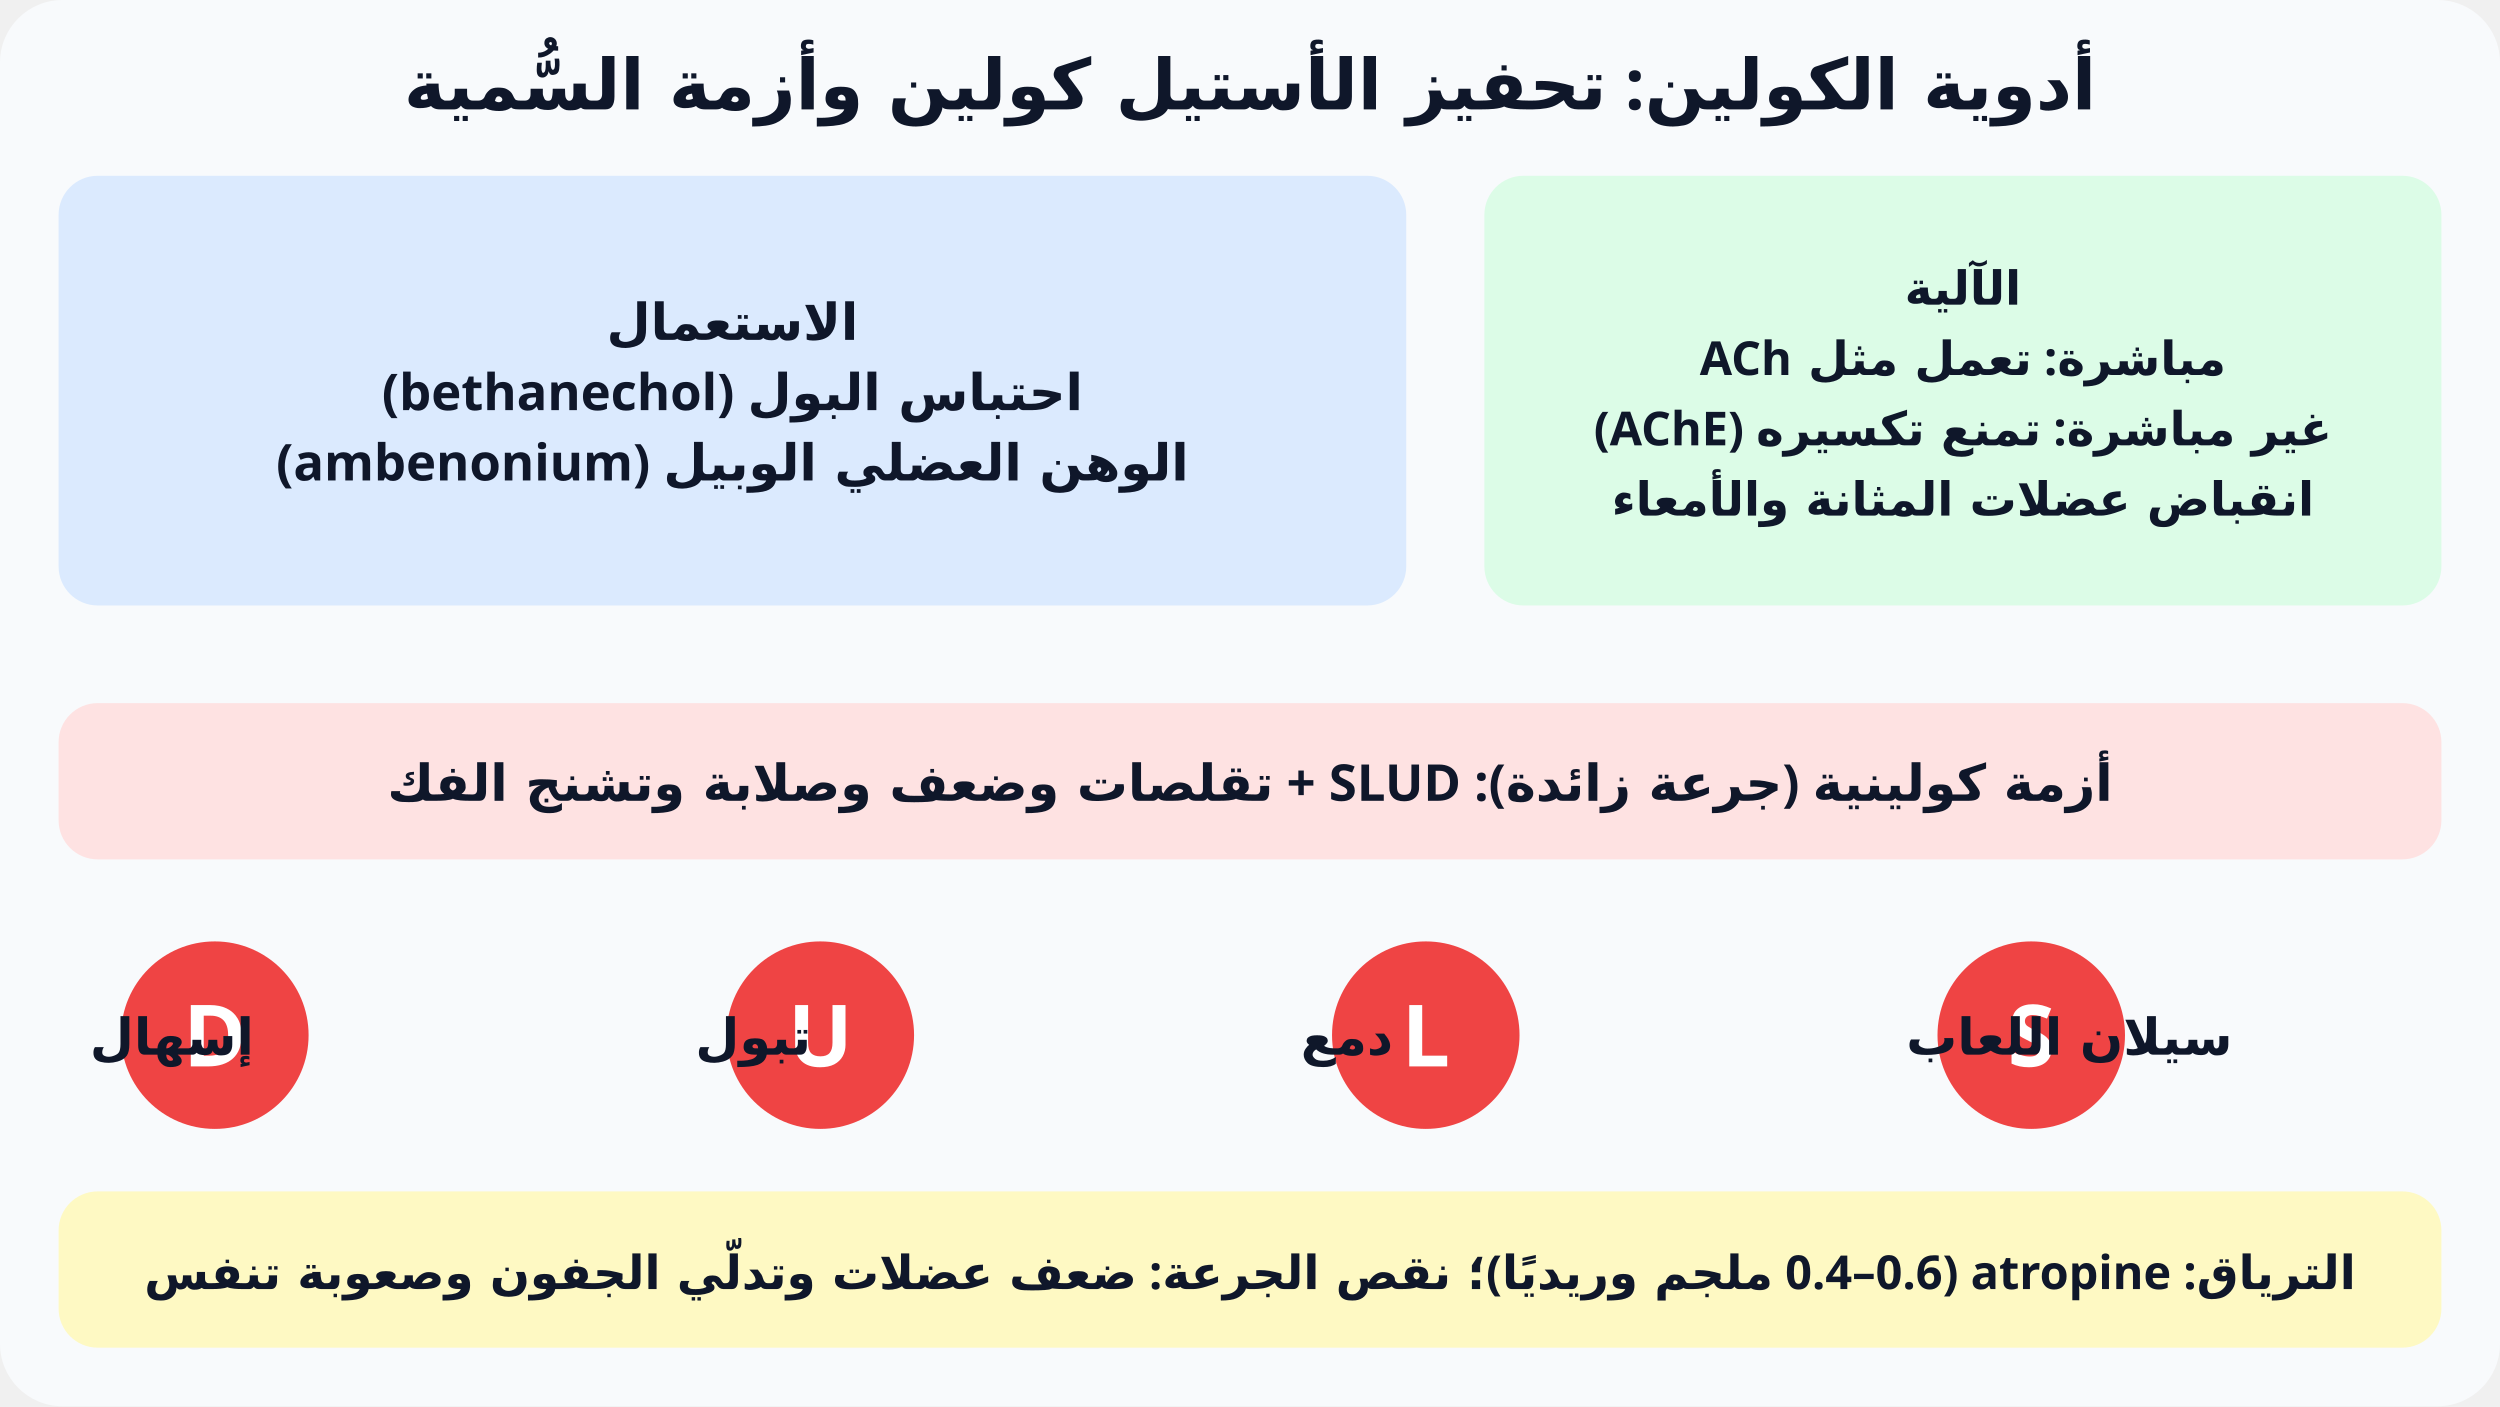
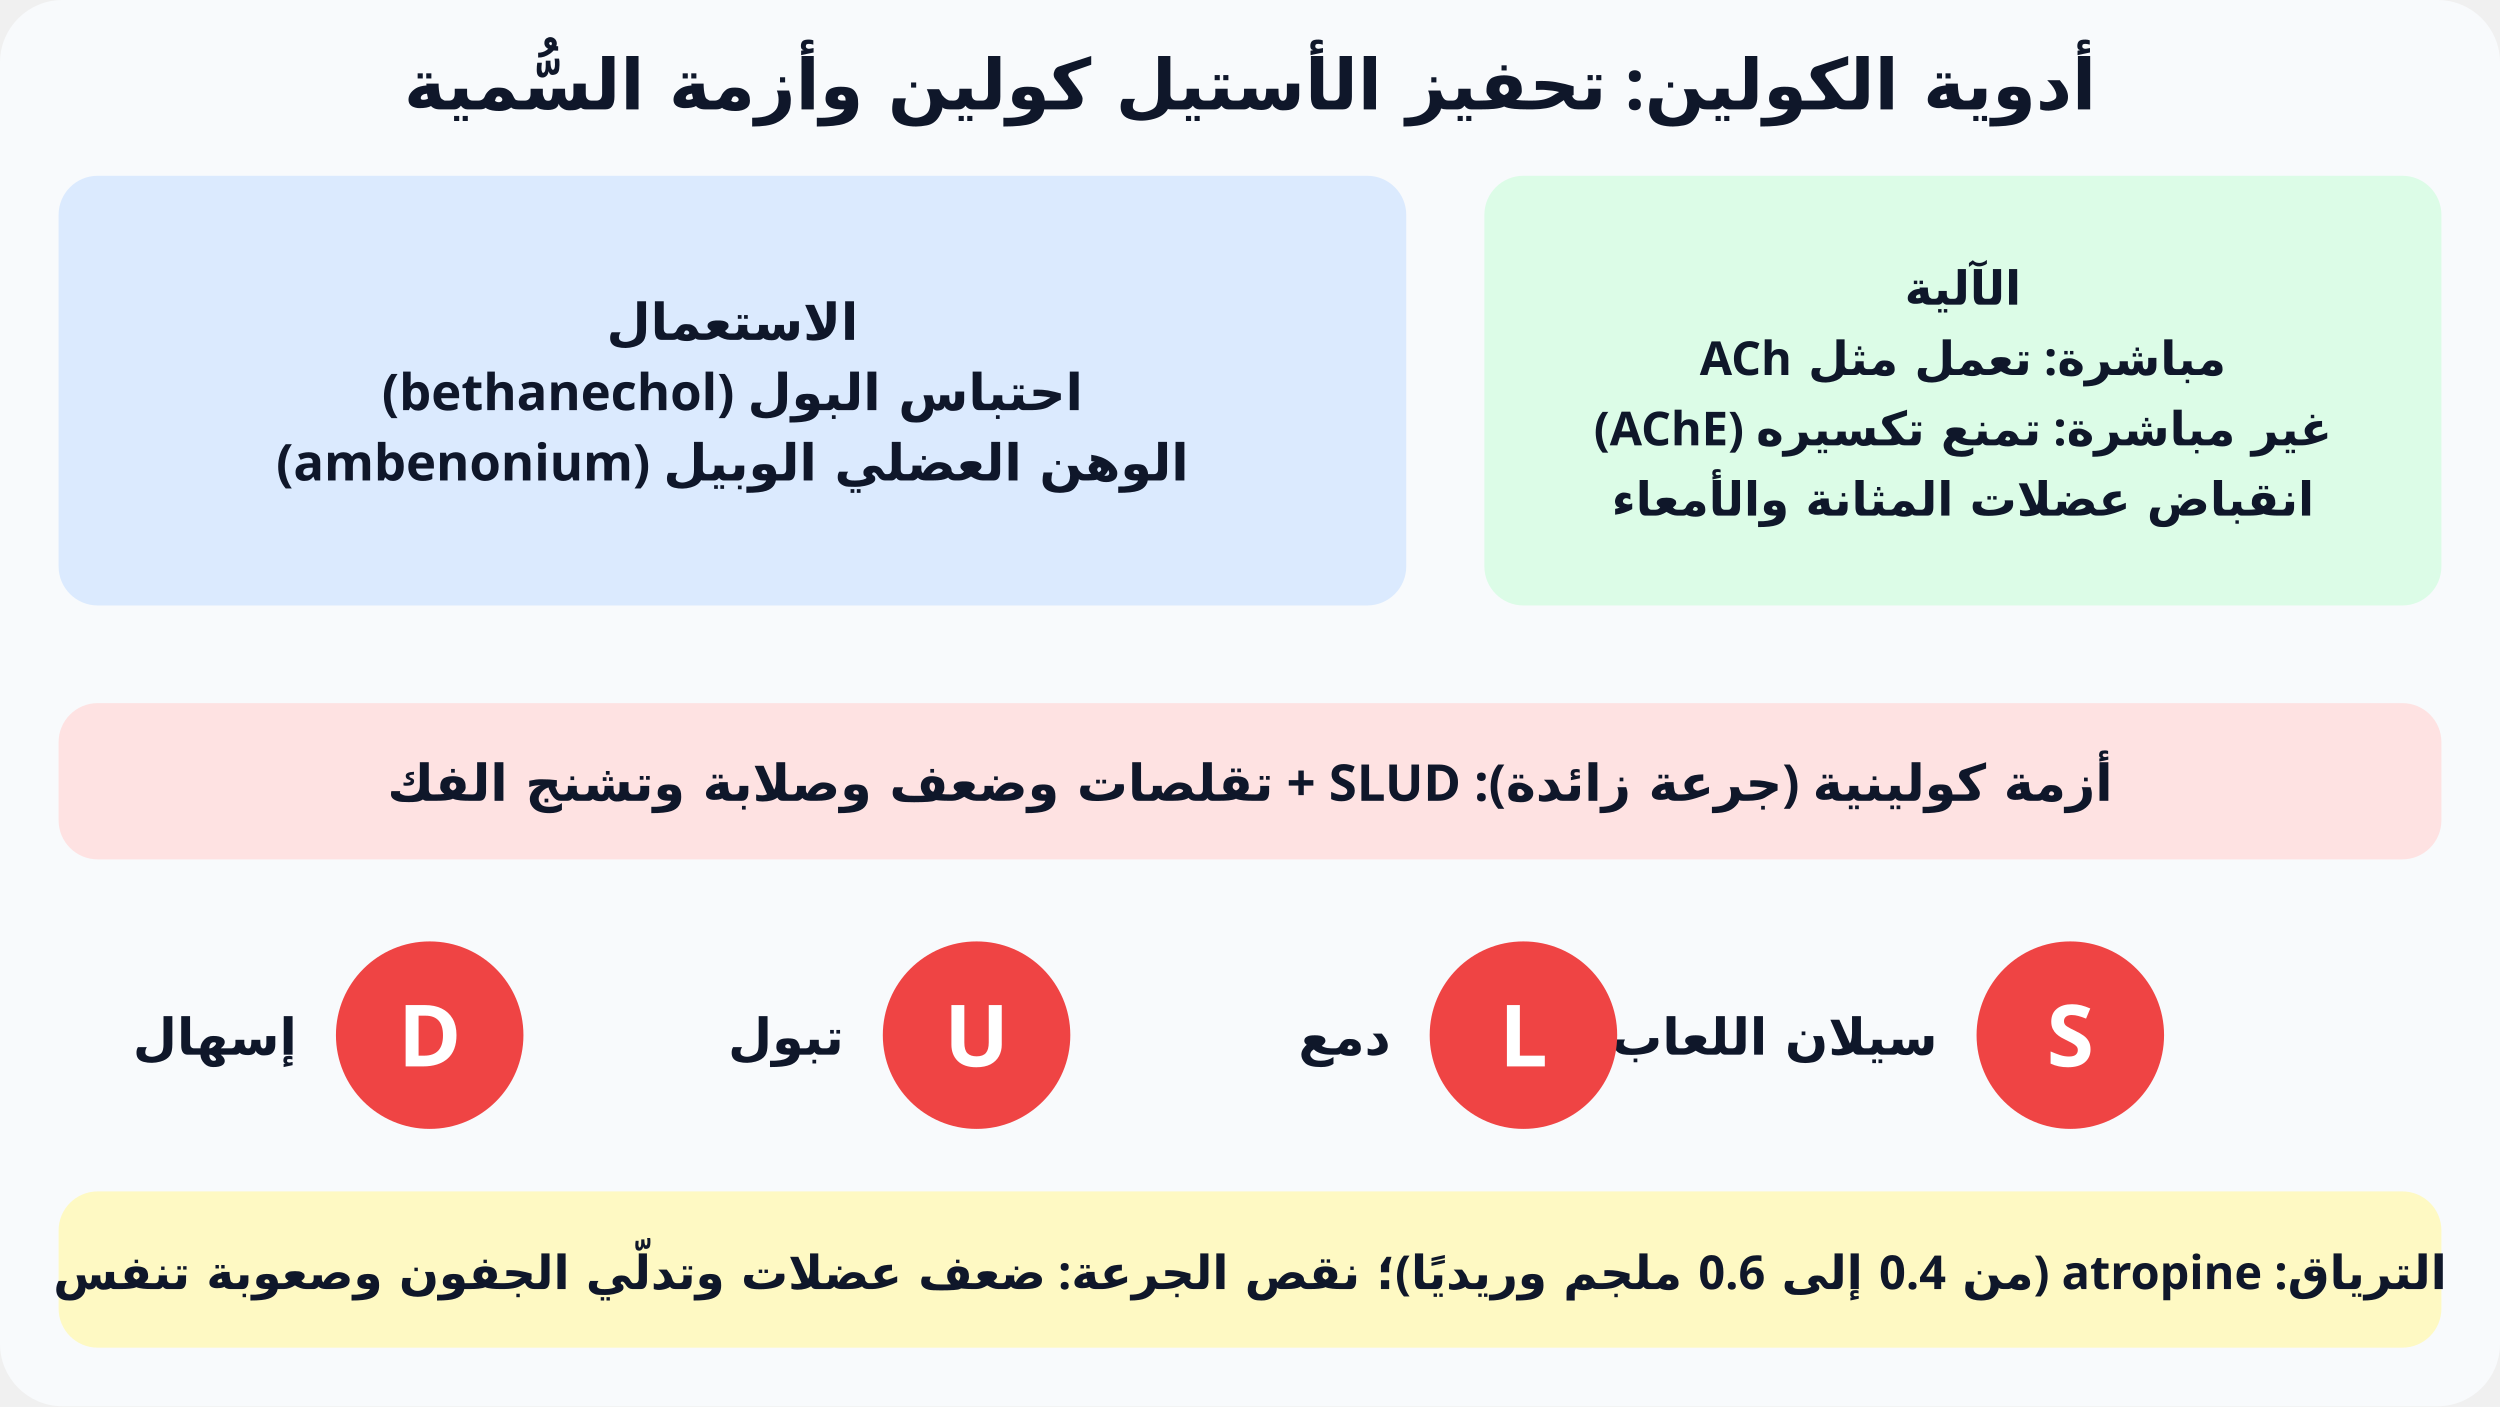
<svg xmlns="http://www.w3.org/2000/svg" viewBox="0 0 640 360" font-family="Cairo, Tahoma, sans-serif" direction="rtl">
  <defs>
    <marker id="ar" viewBox="0 0 10 10" refX="9" refY="5" markerWidth="7" markerHeight="7" orient="auto">
      <path d="M0 0L10 5L0 10z" fill="#64748b" />
    </marker>
  </defs>
  <rect width="640" height="360" rx="16" fill="#f8fafc" />
  <text x="320" y="28" text-anchor="middle" font-size="18" font-weight="800" fill="#0f172a">أدوية الكولين: تحفيز الأستيل كولين وأزمة السُّمية</text>
  <rect x="380" y="45" width="245" height="110" rx="10" fill="#dcfce7" />
  <text x="502.5" y="78" text-anchor="middle" font-size="12" font-weight="800" fill="#0f172a">الآلية</text>
  <text x="502.5" y="96" text-anchor="middle" font-size="12" font-weight="600" fill="#0f172a">مباشرة: تعمل مثل ACh</text>
  <text x="502.5" y="114" text-anchor="middle" font-size="12" font-weight="600" fill="#0f172a">غير مباشرة: تمنع تكسيره (AChE)</text>
  <text x="502.5" y="132" text-anchor="middle" font-size="12" font-weight="600" fill="#0f172a">انقباض عضلات المثانة والأمعاء</text>
  <rect x="15" y="45" width="345" height="110" rx="10" fill="#dbeafe" />
  <text x="187.5" y="87" text-anchor="middle" font-size="13" font-weight="800" fill="#0f172a">الاستعمال</text>
  <text x="187.5" y="105" text-anchor="middle" font-size="13" font-weight="600" fill="#0f172a">احتباس البول (bethanechol)</text>
  <text x="187.5" y="123" text-anchor="middle" font-size="13" font-weight="600" fill="#0f172a">الوهن العضلي الوبيل (ambenonium)</text>
  <rect x="15" y="180" width="610" height="40" rx="10" fill="#fee2e2" />
  <text x="320" y="205" text-anchor="middle" font-size="13" font-weight="800" fill="#0f172a">أزمة كولينية (جرعة زائدة): SLUD + تقلصات وضعف وصلابة وتشنج الفك</text>
-   <circle cx="520" cy="265" r="24" fill="#ef4444" />
-   <text x="520" y="273" text-anchor="middle" font-size="22" font-weight="800" fill="#fff">S</text>
-   <text x="488" y="270" text-anchor="end" font-size="13" font-weight="600" fill="#0f172a">سيلان اللعاب</text>
-   <circle cx="365" cy="265" r="24" fill="#ef4444" />
-   <text x="365" y="273" text-anchor="middle" font-size="22" font-weight="800" fill="#fff">L</text>
-   <text x="333" y="270" text-anchor="end" font-size="13" font-weight="600" fill="#0f172a">دمع</text>
-   <circle cx="210" cy="265" r="24" fill="#ef4444" />
-   <text x="210" y="273" text-anchor="middle" font-size="22" font-weight="800" fill="#fff">U</text>
-   <text x="178" y="270" text-anchor="end" font-size="13" font-weight="600" fill="#0f172a">تبول</text>
-   <circle cx="55" cy="265" r="24" fill="#ef4444" />
-   <text x="55" y="273" text-anchor="middle" font-size="22" font-weight="800" fill="#fff">D</text>
-   <text x="23" y="270" text-anchor="end" font-size="13" font-weight="600" fill="#0f172a">إسهال</text>
+   <circle cx="530" cy="265" r="24" fill="#ef4444" />
+   <text x="530" y="273" text-anchor="middle" font-size="22" font-weight="800" fill="#fff">S</text>
+   <text x="496" y="270" text-anchor="start" font-size="13" font-weight="600" fill="#0f172a">سيلان اللعاب</text>
+   <circle cx="390" cy="265" r="24" fill="#ef4444" />
+   <text x="390" y="273" text-anchor="middle" font-size="22" font-weight="800" fill="#fff">L</text>
+   <text x="356" y="270" text-anchor="start" font-size="13" font-weight="600" fill="#0f172a">دمع</text>
+   <circle cx="250" cy="265" r="24" fill="#ef4444" />
+   <text x="250" y="273" text-anchor="middle" font-size="22" font-weight="800" fill="#fff">U</text>
+   <text x="216" y="270" text-anchor="start" font-size="13" font-weight="600" fill="#0f172a">تبول</text>
+   <circle cx="110" cy="265" r="24" fill="#ef4444" />
+   <text x="110" y="273" text-anchor="middle" font-size="22" font-weight="800" fill="#fff">D</text>
+   <text x="76" y="270" text-anchor="start" font-size="13" font-weight="600" fill="#0f172a">إسهال</text>
  <rect x="15" y="305" width="610" height="40" rx="10" fill="#fef9c3" />
-   <text x="320" y="330" text-anchor="middle" font-size="12" font-weight="800" fill="#0f172a">الترياق: atropine (0.4–0.6 ملجم وريديًا)؛ نقص الجرعة: ضعف عضلات وتدلّي الجفون وصعوبة تنفس</text>
+   <text x="320" y="330" text-anchor="middle" font-size="12" font-weight="800" fill="#0f172a">الترياق: atropine (من 0.4 إلى 0.6 ملجم وريديًا)؛ نقص الجرعة: ضعف عضلات وتدلّي الجفون وصعوبة تنفس</text>
</svg>
